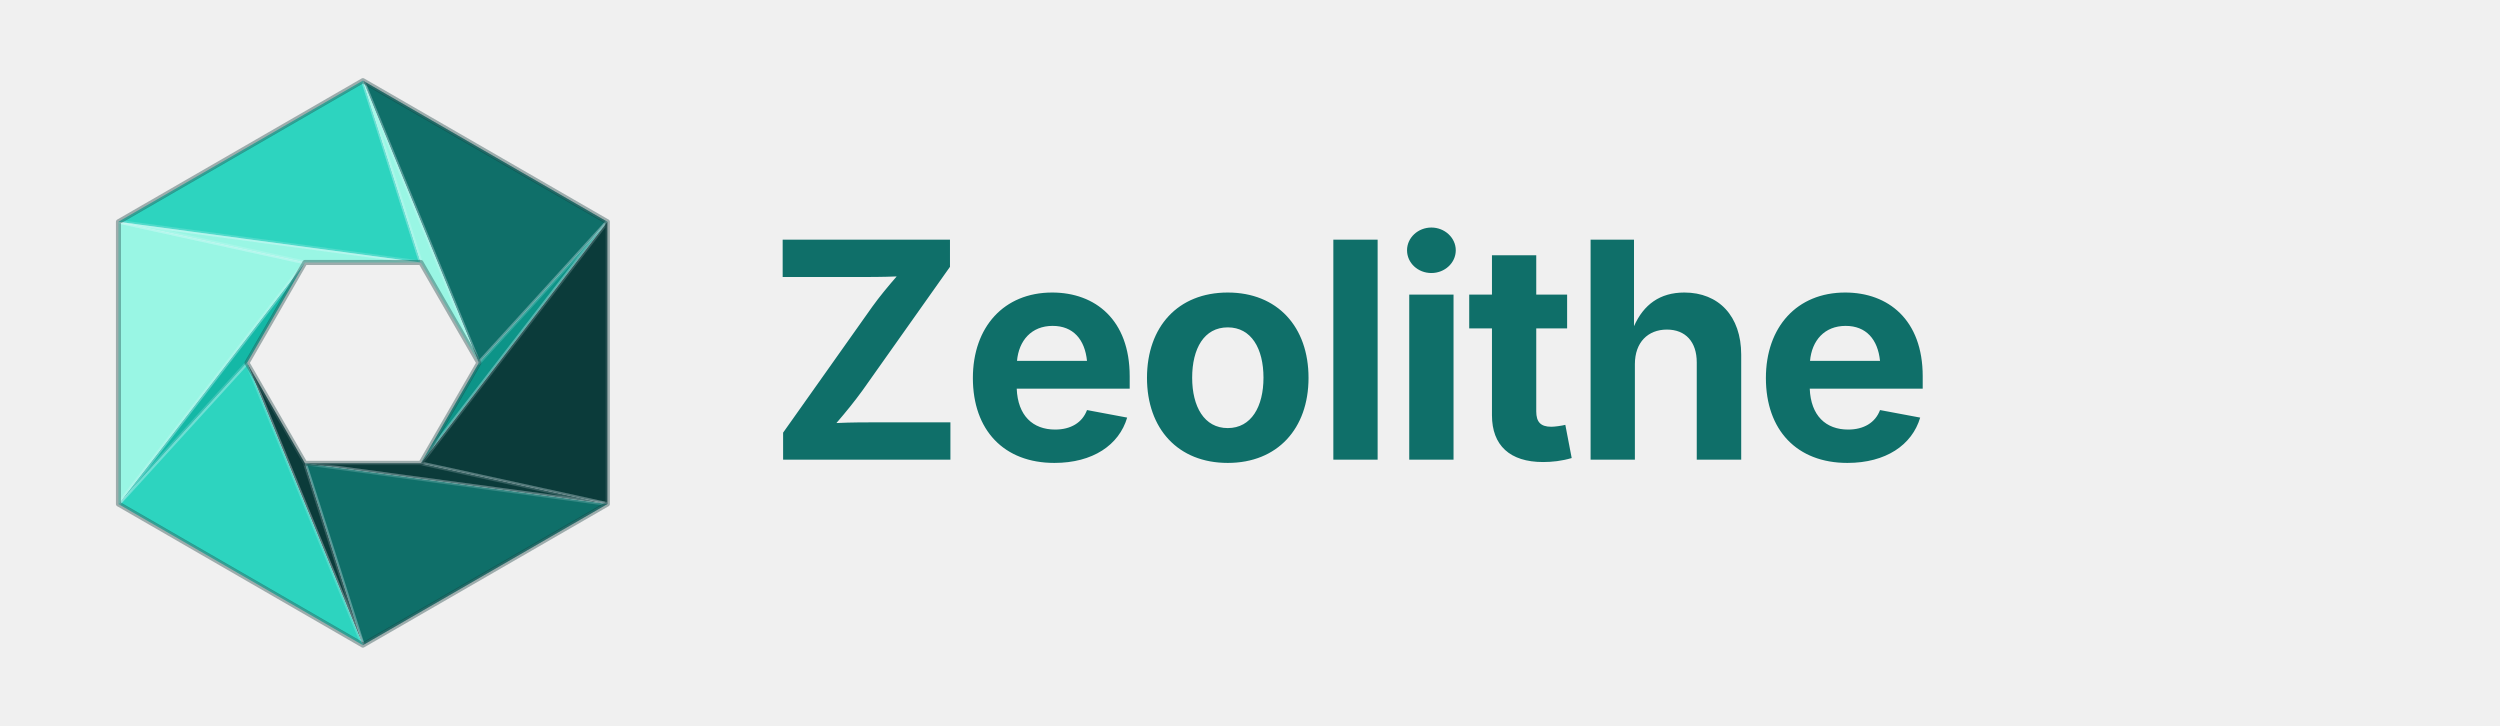
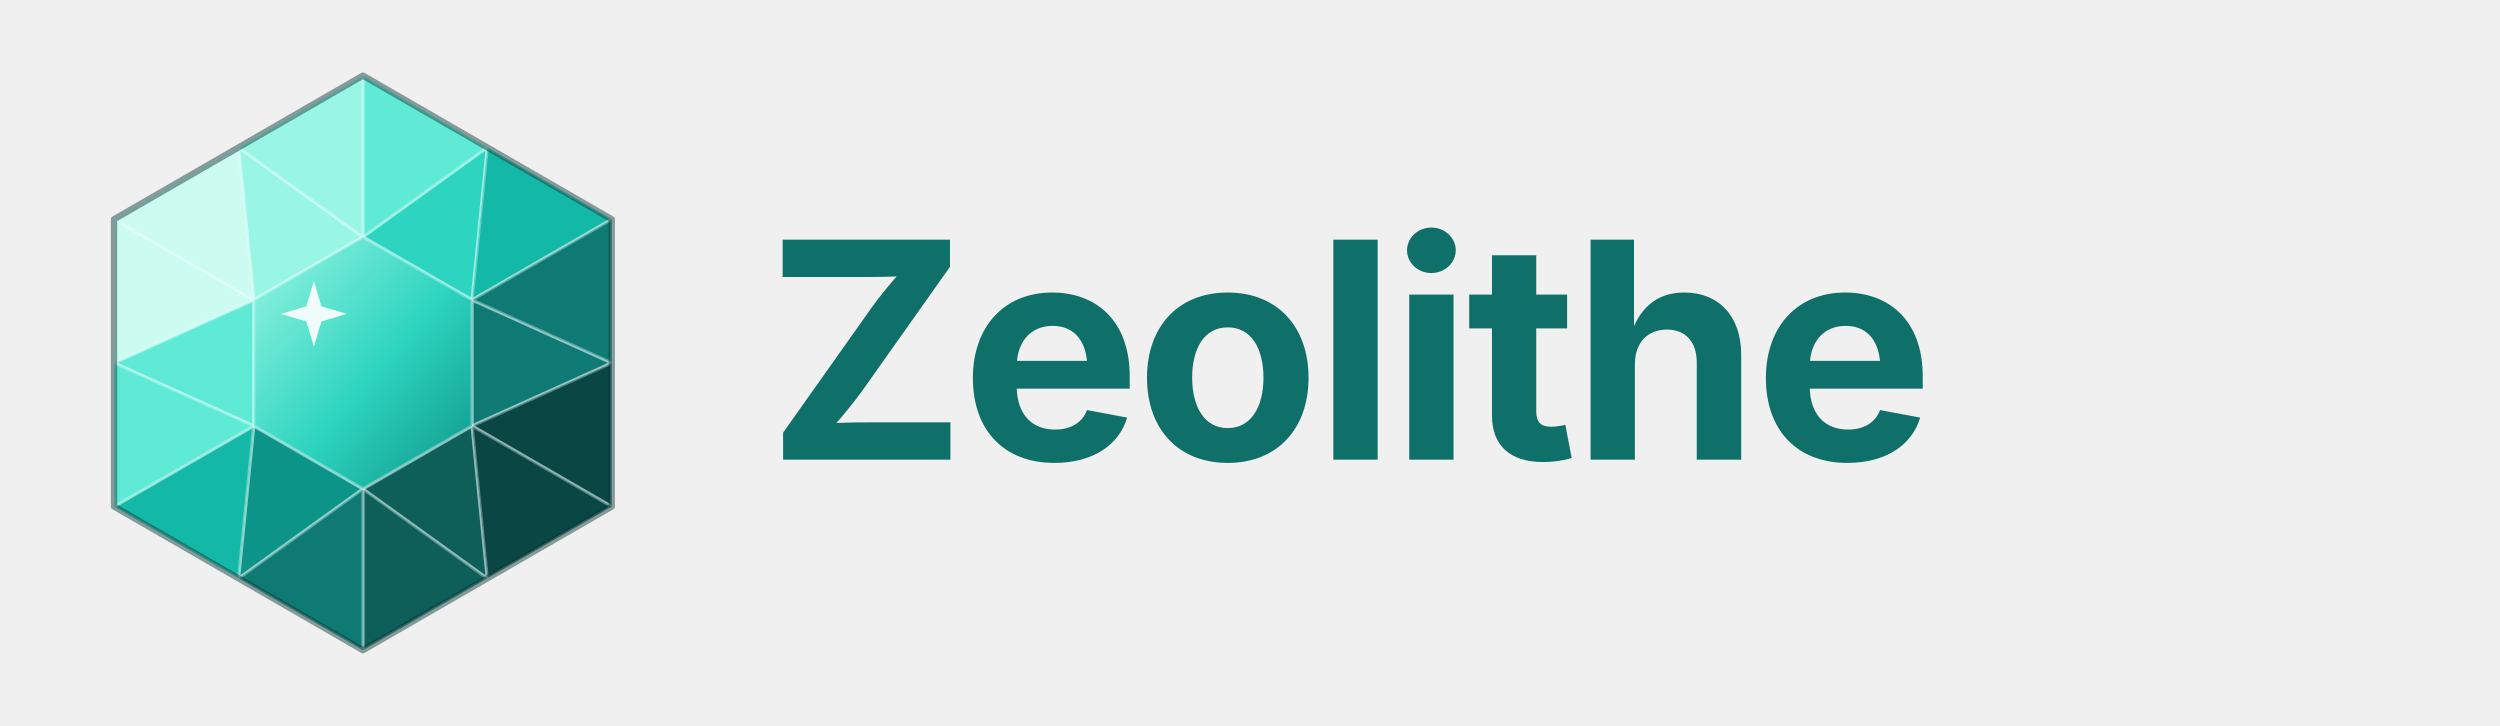
<svg xmlns="http://www.w3.org/2000/svg" viewBox="0 0 1240 360" width="1240" height="360" role="img" aria-label="Zeolithe">
-   <defs>
-     <clipPath id="z-crystal-w">
-       <path clip-rule="evenodd" d="M256.0,32.0 L450.0,144.0 L450.0,368.0 L256.0,480.0 L62.0,368.0 L62.0,144.0 Z M348.0,256.0 L302.0,335.7 L210.0,335.7 L164.0,256.0 L210.0,176.3 L302.0,176.3 Z" />
-     </clipPath>
-   </defs>
  <g transform="translate(20 20) scale(0.625)">
-     <g clip-path="url(#z-crystal-w)" stroke="#ECFEFF" stroke-opacity="0.18" stroke-width="3" stroke-linejoin="round">
-       <polygon points="256.0,32.0 450.0,144.0 348.0,256.0" fill="#0F6F69" />
-       <polygon points="450.0,144.0 302.0,335.7 348.0,256.0" fill="#0D9488" />
-       <polygon points="450.0,144.0 450.0,368.0 302.0,335.7" fill="#0B3B3A" />
-       <polygon points="450.0,368.0 210.0,335.7 302.0,335.7" fill="#0B3B3A" />
-       <polygon points="450.0,368.0 256.0,480.0 210.0,335.7" fill="#0F6F69" />
-       <polygon points="256.0,480.0 164.0,256.0 210.0,335.7" fill="#0B3B3A" />
-       <polygon points="256.0,480.0 62.0,368.0 164.0,256.0" fill="#2DD4BF" />
-       <polygon points="62.0,368.0 210.0,176.3 164.0,256.0" fill="#14B8A6" />
-       <polygon points="62.0,368.0 62.0,144.0 210.0,176.3" fill="#99F6E4" />
-       <polygon points="62.0,144.0 302.0,176.3 210.0,176.3" fill="#99F6E4" />
-       <polygon points="62.0,144.0 256.0,32.0 302.0,176.3" fill="#2DD4BF" />
-       <polygon points="256.0,32.0 348.0,256.0 302.0,176.3" fill="#99F6E4" />
+     <defs>
+       <linearGradient id="zw-table" x1="0" y1="0" x2="1" y2="1">
+         <stop offset="0" stop-color="#99F6E4" />
+         <stop offset="0.55" stop-color="#2DD4BF" />
+         <stop offset="1" stop-color="#0D9488" />
+       </linearGradient>
+     </defs>
+     <g stroke="#ECFEFF" stroke-opacity="0.35" stroke-width="2.5" stroke-linejoin="round">
+       <polygon points="256.0,156.0 342.6,206.0 354.7,85.0" fill="#2DD4BF" />
+       <polygon points="256.0,28.0 256.0,156.0 354.7,85.0" fill="#5EEAD4" />
+       <polygon points="354.7,85.0 342.6,206.0 453.5,142.0" fill="#14B8A6" />
+       <polygon points="342.6,206.0 342.6,306.0 453.5,256.0" fill="#0F7A73" />
+       <polygon points="453.5,142.0 342.6,206.0 453.5,256.0" fill="#0F7A73" />
+       <polygon points="453.5,256.0 342.6,306.0 453.5,370.0" fill="#0A4644" />
+       <polygon points="342.6,306.0 256.0,356.0 354.7,427.0" fill="#0E5E5A" />
+       <polygon points="453.5,370.0 342.6,306.0 354.7,427.0" fill="#0A4644" />
+       <polygon points="354.7,427.0 256.0,356.0 256.0,484.0" fill="#0E5E5A" />
+       <polygon points="256.0,356.0 169.4,306.0 157.3,427.0" fill="#0D9488" />
+       <polygon points="256.0,484.0 256.0,356.0 157.3,427.0" fill="#0F7A73" />
+       <polygon points="157.3,427.0 169.4,306.0 58.5,370.0" fill="#14B8A6" />
+       <polygon points="169.4,306.0 169.4,206.0 58.5,256.0" fill="#5EEAD4" />
+       <polygon points="58.5,370.0 169.4,306.0 58.5,256.0" fill="#5EEAD4" />
+       <polygon points="58.5,256.0 169.4,206.0 58.5,142.0" fill="#CCFBF1" />
+       <polygon points="169.4,206.0 256.0,156.0 157.3,85.0" fill="#99F6E4" />
+       <polygon points="58.5,142.0 169.4,206.0 157.3,85.0" fill="#CCFBF1" />
+       <polygon points="157.3,85.0 256.0,156.0 256.0,28.0" fill="#99F6E4" />
+       <polygon points="256.0,156.0 342.6,206.0 342.6,306.0 256.0,356.0 169.4,306.0 169.4,206.0" fill="url(#zw-table)" />
    </g>
-     <path d="M256.0,32.0 L450.0,144.0 L450.0,368.0 L256.0,480.0 L62.0,368.0 L62.0,144.0 Z M348.0,256.0 L302.0,335.7 L210.0,335.7 L164.0,256.0 L210.0,176.3 L302.0,176.3 Z" fill="none" stroke="#042F2E" stroke-opacity="0.35" stroke-width="4" stroke-linejoin="round" fill-rule="evenodd" />
+     <polygon points="256.0,28.0 453.5,142.0 453.5,370.0 256.0,484.0 58.5,370.0 58.5,142.0" fill="none" stroke="#042F2E" stroke-opacity="0.45" stroke-width="5" stroke-linejoin="round" />
+     <path d="M217.1 191.1 L223.1 211.1 L243.1 217.1 L223.1 223.1 L217.1 243.1 L211.1 223.1 L191.1 217.1 L211.1 211.1 Z" fill="#FFFFFF" fill-opacity="0.9" />
  </g>
  <text x="380" y="228" font-family="Inter, 'Segoe UI', Roboto, system-ui, sans-serif" font-size="150" font-weight="650" letter-spacing="-3" fill="#0F6F69">Zeolithe</text>
</svg>
